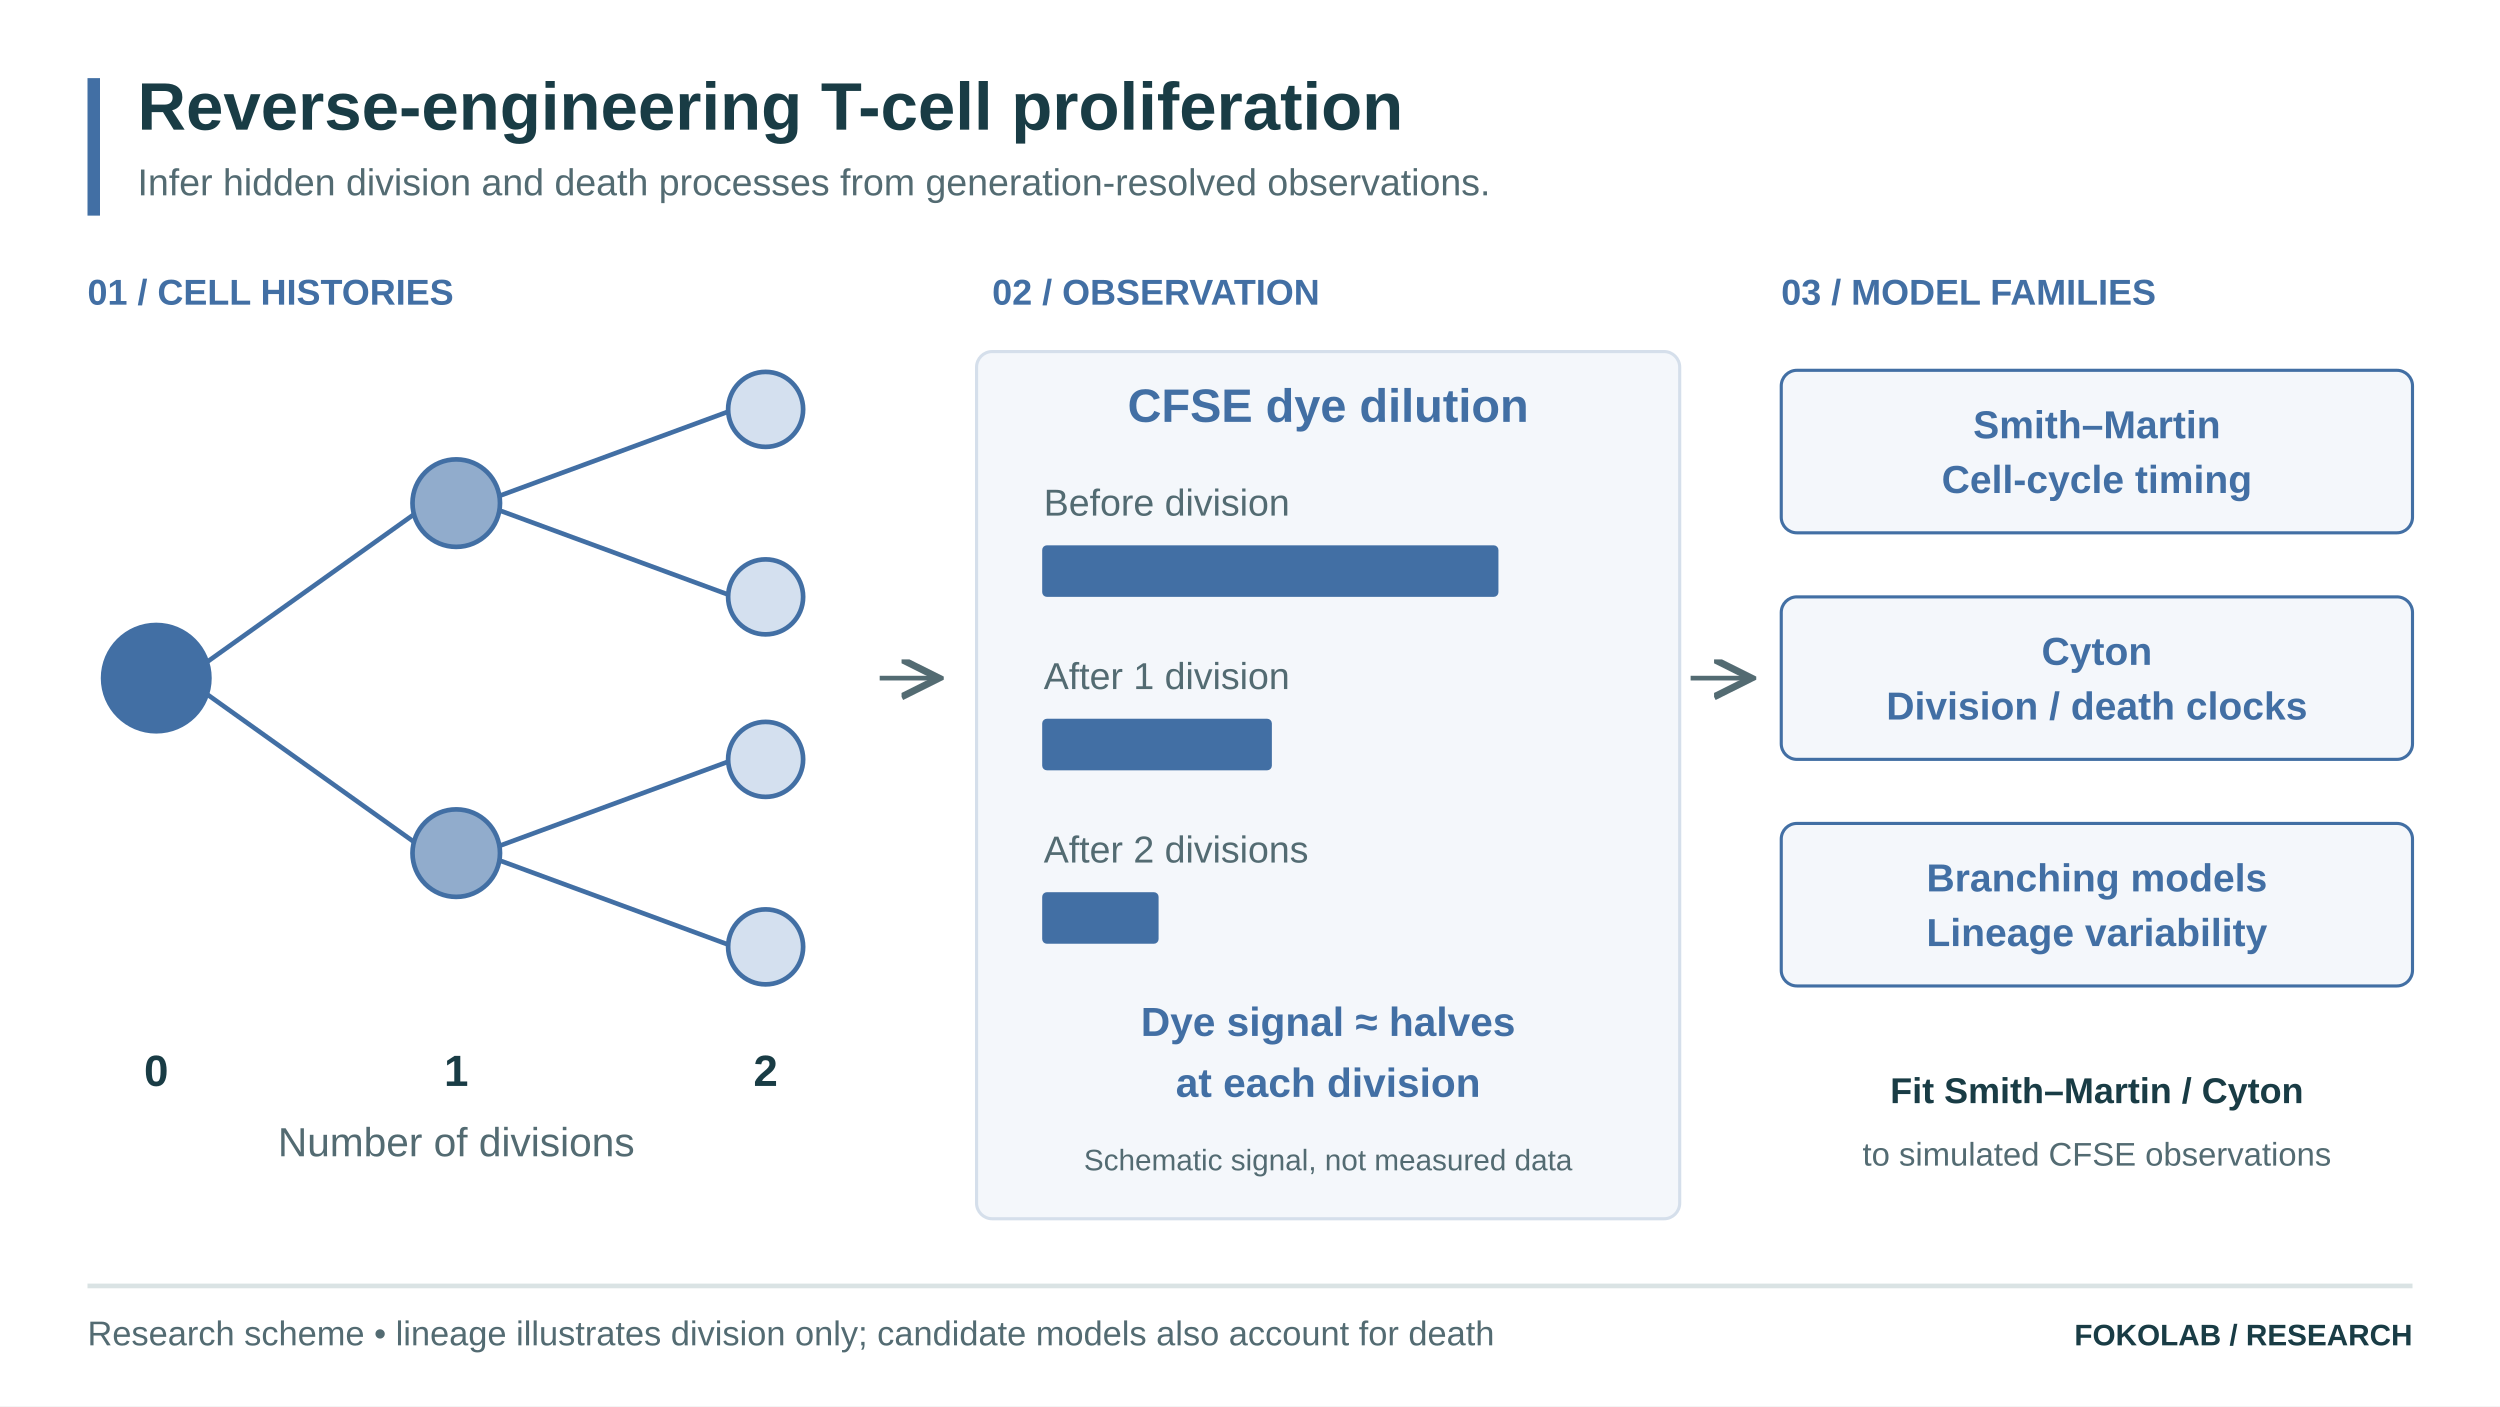
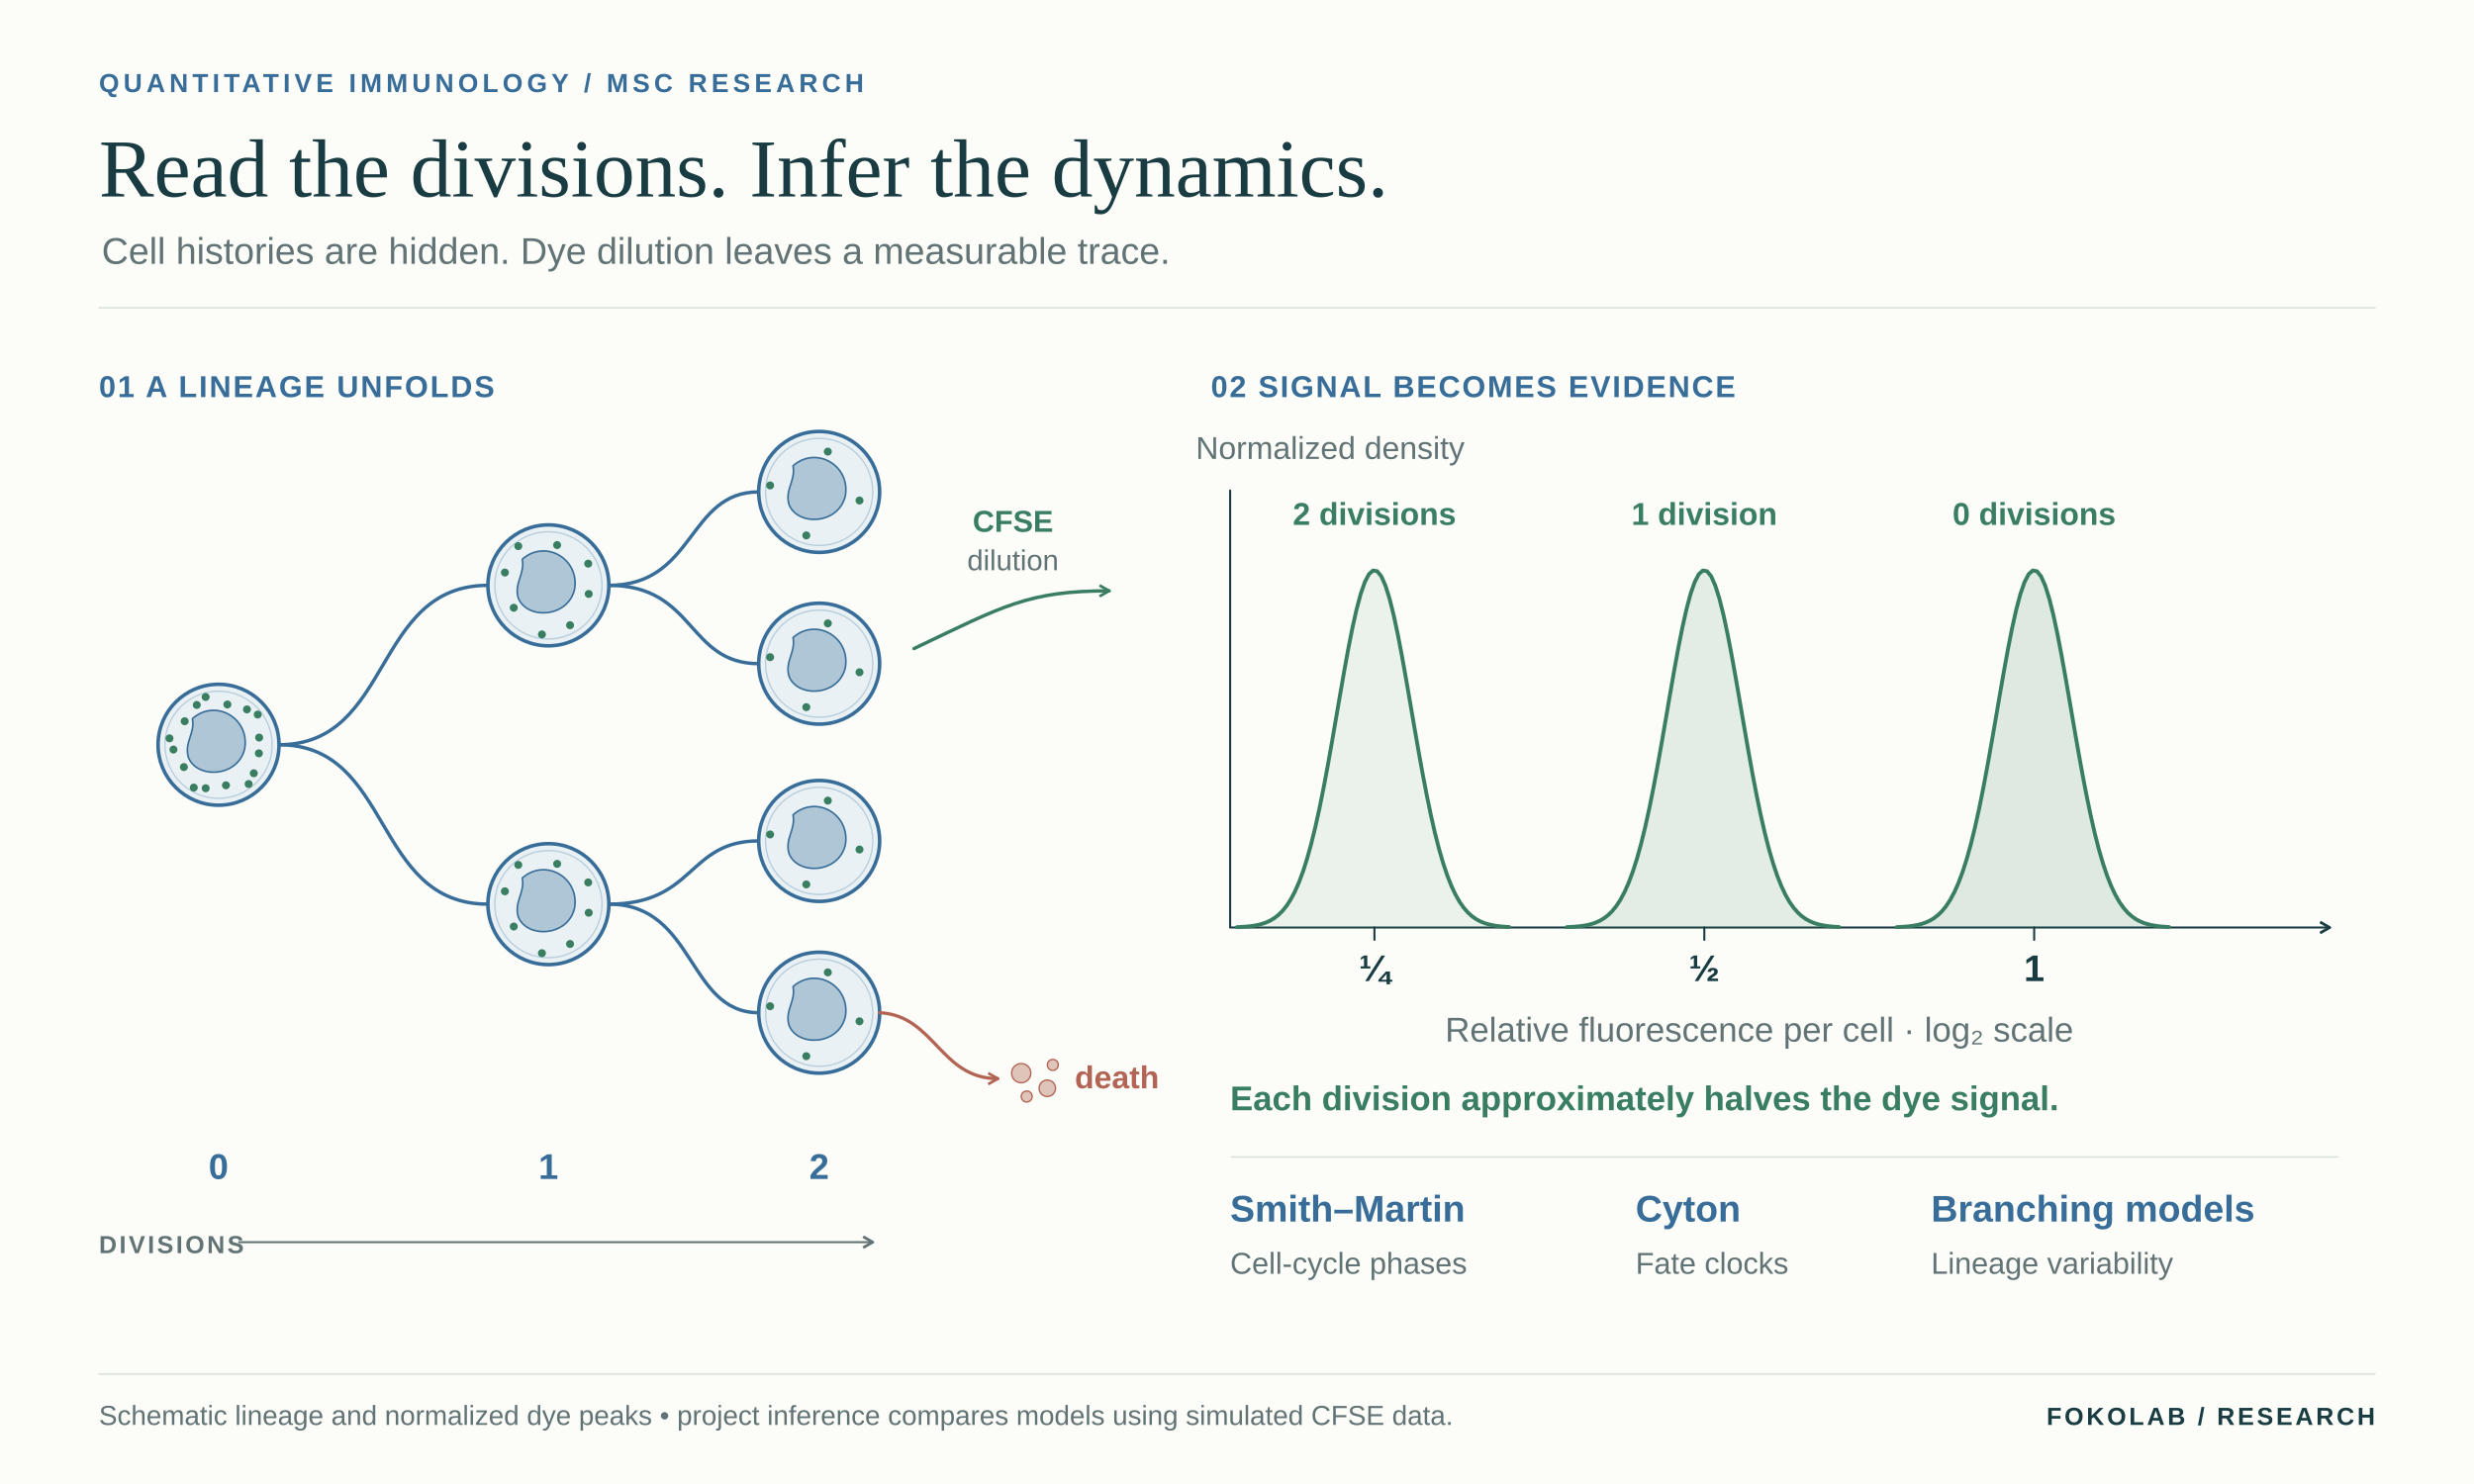
- <svg xmlns="http://www.w3.org/2000/svg" width="1600" height="900" viewBox="0 0 1600 900" role="img" aria-labelledby="title desc">
+ <svg xmlns="http://www.w3.org/2000/svg" width="1800" height="1080" viewBox="0 0 1800 1080" role="img" aria-labelledby="title desc">
  <defs>
-     <marker id="arrow" markerWidth="9" markerHeight="9" refX="8" refY="4" orient="auto">
-       <path d="M0 0 L8 4 L0 8" fill="none" stroke="#536B72" stroke-width="1.5" />
+     <marker id="a183C42" markerWidth="10" markerHeight="10" refX="8" refY="5" orient="auto" markerUnits="userSpaceOnUse">
+       <path d="M1 1L8 5L1 9" fill="none" stroke="#183C42" stroke-width="2" stroke-linejoin="round" />
+     </marker>
+     <marker id="a617375" markerWidth="10" markerHeight="10" refX="8" refY="5" orient="auto" markerUnits="userSpaceOnUse">
+       <path d="M1 1L8 5L1 9" fill="none" stroke="#617375" stroke-width="2" stroke-linejoin="round" />
+     </marker>
+     <marker id="a397E61" markerWidth="10" markerHeight="10" refX="8" refY="5" orient="auto" markerUnits="userSpaceOnUse">
+       <path d="M1 1L8 5L1 9" fill="none" stroke="#397E61" stroke-width="2" stroke-linejoin="round" />
+     </marker>
+     <marker id="a376D98" markerWidth="10" markerHeight="10" refX="8" refY="5" orient="auto" markerUnits="userSpaceOnUse">
+       <path d="M1 1L8 5L1 9" fill="none" stroke="#376D98" stroke-width="2" stroke-linejoin="round" />
+     </marker>
+     <marker id="aB77924" markerWidth="10" markerHeight="10" refX="8" refY="5" orient="auto" markerUnits="userSpaceOnUse">
+       <path d="M1 1L8 5L1 9" fill="none" stroke="#B77924" stroke-width="2" stroke-linejoin="round" />
+     </marker>
+     <marker id="aB36555" markerWidth="10" markerHeight="10" refX="8" refY="5" orient="auto" markerUnits="userSpaceOnUse">
+       <path d="M1 1L8 5L1 9" fill="none" stroke="#B36555" stroke-width="2" stroke-linejoin="round" />
    </marker>
  </defs>
-   <rect width="1600" height="900" fill="#FFF" />
-   <rect x="56" y="50" width="8" height="88" fill="#426FA4" />
-   <text x="88" y="83" fill="#193C45" font-family="Arial, Helvetica, sans-serif" font-size="43" font-weight="700" text-anchor="start">Reverse-engineering T-cell proliferation</text>
-   <text x="88" y="125" fill="#536B72" font-family="Arial, Helvetica, sans-serif" font-size="24" font-weight="400" text-anchor="start">Infer hidden division and death processes from generation-resolved observations.</text>
-   <text x="56" y="195" fill="#426FA4" font-family="Arial, Helvetica, sans-serif" font-size="23" font-weight="700" text-anchor="start">01 / CELL HISTORIES</text>
-   <text x="635" y="195" fill="#426FA4" font-family="Arial, Helvetica, sans-serif" font-size="23" font-weight="700" text-anchor="start">02 / OBSERVATION</text>
-   <text x="1140" y="195" fill="#426FA4" font-family="Arial, Helvetica, sans-serif" font-size="23" font-weight="700" text-anchor="start">03 / MODEL FAMILIES</text>
-   <path d="M118 434 L275 322" fill="none" stroke="#426FA4" stroke-width="3" />
-   <path d="M118 434 L275 546" fill="none" stroke="#426FA4" stroke-width="3" />
-   <path d="M307 322 L470 262" fill="none" stroke="#426FA4" stroke-width="3" />
-   <path d="M307 322 L470 382" fill="none" stroke="#426FA4" stroke-width="3" />
-   <path d="M307 546 L470 486" fill="none" stroke="#426FA4" stroke-width="3" />
-   <path d="M307 546 L470 606" fill="none" stroke="#426FA4" stroke-width="3" />
-   <circle cx="100" cy="434" r="34" fill="#426FA4" stroke="#426FA4" stroke-width="3" />
-   <circle cx="292" cy="322" r="28" fill="#91ACCC" stroke="#426FA4" stroke-width="3" />
-   <circle cx="292" cy="546" r="28" fill="#91ACCC" stroke="#426FA4" stroke-width="3" />
-   <circle cx="490" cy="262" r="24" fill="#D4E0EF" stroke="#426FA4" stroke-width="3" />
-   <circle cx="490" cy="382" r="24" fill="#D4E0EF" stroke="#426FA4" stroke-width="3" />
-   <circle cx="490" cy="486" r="24" fill="#D4E0EF" stroke="#426FA4" stroke-width="3" />
-   <circle cx="490" cy="606" r="24" fill="#D4E0EF" stroke="#426FA4" stroke-width="3" />
-   <text x="100" y="695" fill="#193C45" font-family="Arial, Helvetica, sans-serif" font-size="28" font-weight="600" text-anchor="middle">0</text>
-   <text x="292" y="695" fill="#193C45" font-family="Arial, Helvetica, sans-serif" font-size="28" font-weight="600" text-anchor="middle">1</text>
-   <text x="490" y="695" fill="#193C45" font-family="Arial, Helvetica, sans-serif" font-size="28" font-weight="600" text-anchor="middle">2</text>
-   <text x="292" y="740" fill="#536B72" font-family="Arial, Helvetica, sans-serif" font-size="26" font-weight="400" text-anchor="middle">Number of divisions</text>
-   <path d="M563 434 L601 434" fill="none" stroke="#536B72" stroke-width="3" marker-end="url(#arrow)" />
-   <rect x="625" y="225" width="450" height="555" rx="10" fill="#F4F7FB" stroke="#D5DFEB" stroke-width="2" />
-   <text x="850" y="270" fill="#426FA4" font-family="Arial, Helvetica, sans-serif" font-size="30" font-weight="700" text-anchor="middle">CFSE dye dilution</text>
-   <text x="668" y="330" fill="#536B72" font-family="Arial, Helvetica, sans-serif" font-size="24" font-weight="400" text-anchor="start">Before division</text>
-   <rect x="668" y="350" width="290" height="31" rx="2" fill="#426FA4" stroke="#426FA4" stroke-width="2" />
-   <text x="668" y="441" fill="#536B72" font-family="Arial, Helvetica, sans-serif" font-size="24" font-weight="400" text-anchor="start">After 1 division</text>
-   <rect x="668" y="461" width="145" height="31" rx="2" fill="#426FA4" stroke="#426FA4" stroke-width="2" />
-   <text x="668" y="552" fill="#536B72" font-family="Arial, Helvetica, sans-serif" font-size="24" font-weight="400" text-anchor="start">After 2 divisions</text>
-   <rect x="668" y="572" width="72.5" height="31" rx="2" fill="#426FA4" stroke="#426FA4" stroke-width="2" />
-   <text x="850" y="663" fill="#426FA4" font-family="Arial, Helvetica, sans-serif" font-size="26" font-weight="600" text-anchor="middle">Dye signal ≈ halves</text>
-   <text x="850" y="702" fill="#426FA4" font-family="Arial, Helvetica, sans-serif" font-size="26" font-weight="600" text-anchor="middle">at each division</text>
-   <text x="850" y="749" fill="#536B72" font-family="Arial, Helvetica, sans-serif" font-size="19" font-weight="400" text-anchor="middle">Schematic signal, not measured data</text>
-   <path d="M1082 434 L1121 434" fill="none" stroke="#536B72" stroke-width="3" marker-end="url(#arrow)" />
-   <rect x="1140" y="237" width="404" height="104" rx="10" fill="#F4F7FB" stroke="#426FA4" stroke-width="2" />
-   <text x="1342.0" y="280.5" fill="#426FA4" font-family="Arial, Helvetica, sans-serif" font-size="25" font-weight="600" text-anchor="middle">Smith–Martin</text>
-   <text x="1342.0" y="315.5" fill="#426FA4" font-family="Arial, Helvetica, sans-serif" font-size="25" font-weight="600" text-anchor="middle">Cell-cycle timing</text>
-   <rect x="1140" y="382" width="404" height="104" rx="10" fill="#F4F7FB" stroke="#426FA4" stroke-width="2" />
-   <text x="1342.0" y="425.5" fill="#426FA4" font-family="Arial, Helvetica, sans-serif" font-size="25" font-weight="600" text-anchor="middle">Cyton</text>
-   <text x="1342.0" y="460.5" fill="#426FA4" font-family="Arial, Helvetica, sans-serif" font-size="25" font-weight="600" text-anchor="middle">Division / death clocks</text>
-   <rect x="1140" y="527" width="404" height="104" rx="10" fill="#F4F7FB" stroke="#426FA4" stroke-width="2" />
-   <text x="1342.0" y="570.5" fill="#426FA4" font-family="Arial, Helvetica, sans-serif" font-size="25" font-weight="600" text-anchor="middle">Branching models</text>
-   <text x="1342.0" y="605.5" fill="#426FA4" font-family="Arial, Helvetica, sans-serif" font-size="25" font-weight="600" text-anchor="middle">Lineage variability</text>
-   <text x="1342" y="706" fill="#193C45" font-family="Arial, Helvetica, sans-serif" font-size="23" font-weight="600" text-anchor="middle">Fit Smith–Martin / Cyton</text>
-   <text x="1342" y="746" fill="#536B72" font-family="Arial, Helvetica, sans-serif" font-size="21" font-weight="400" text-anchor="middle">to simulated CFSE observations</text>
-   <path d="M56 823 L1544 823" fill="none" stroke="#DAE3E4" stroke-width="3" />
-   <text x="56" y="861" fill="#536B72" font-family="Arial, Helvetica, sans-serif" font-size="22" font-weight="400" text-anchor="start">Research scheme • lineage illustrates division only; candidate models also account for death</text>
-   <text x="1544" y="861" fill="#193C45" font-family="Arial, Helvetica, sans-serif" font-size="19" font-weight="700" text-anchor="end">FOKOLAB / RESEARCH</text>
+   <path d="M0 0H1800V1080H0Z" fill="#FCFCF8" />
+   <text x="72" y="67" font-family="Arial, Helvetica, sans-serif" font-size="19" font-weight="700" fill="#376D98" text-anchor="start" letter-spacing="3">QUANTITATIVE IMMUNOLOGY  /  MSC RESEARCH</text>
+   <text x="72" y="143" font-family="Georgia, Times New Roman, serif" font-size="60" font-weight="400" fill="#183C42" text-anchor="start" letter-spacing="0">Read the divisions. Infer the dynamics.</text>
+   <text x="74" y="192" font-family="Arial, Helvetica, sans-serif" font-size="27" font-weight="400" fill="#617375" text-anchor="start" letter-spacing="0">Cell histories are hidden. Dye dilution leaves a measurable trace.</text>
+   <path d="M72 224H1728" fill="none" stroke="#D6DEDA" stroke-width="1" stroke-linecap="round" stroke-linejoin="round" opacity="1" />
+   <text x="72" y="289" font-family="Arial, Helvetica, sans-serif" font-size="22" font-weight="700" fill="#376D98" text-anchor="start" letter-spacing="1.4">01   A LINEAGE UNFOLDS</text>
+   <path d="M203 542C286 542 271 426 355 426" fill="none" stroke="#376D98" stroke-width="2.5" stroke-linecap="round" stroke-linejoin="round" opacity="1" />
+   <path d="M203 542C286 542 271 658 355 658" fill="none" stroke="#376D98" stroke-width="2.5" stroke-linecap="round" stroke-linejoin="round" opacity="1" />
+   <path d="M443 426C506 426 500 358 552 358" fill="none" stroke="#376D98" stroke-width="2.5" stroke-linecap="round" stroke-linejoin="round" opacity="1" />
+   <path d="M443 426C506 426 500 483 552 483" fill="none" stroke="#376D98" stroke-width="2.5" stroke-linecap="round" stroke-linejoin="round" opacity="1" />
+   <path d="M443 658C506 658 500 612 552 612" fill="none" stroke="#376D98" stroke-width="2.5" stroke-linecap="round" stroke-linejoin="round" opacity="1" />
+   <path d="M443 658C506 658 500 737 552 737" fill="none" stroke="#376D98" stroke-width="2.5" stroke-linecap="round" stroke-linejoin="round" opacity="1" />
+   <ellipse cx="159" cy="542" rx="44" ry="44" fill="#EAF1F4" stroke="#376D98" stroke-width="2.6" transform="rotate(0 159 542)" />
+   <ellipse cx="159" cy="542" rx="39" ry="39" fill="none" stroke="#B9CDDA" stroke-width="1" transform="rotate(0 159 542)" />
+   <path d="M140 523C157 508 182 523 178 545C173 566 143 567 137 551C134 540 142 534 140 523Z" fill="#AFC6D6" stroke="#376D98" stroke-width="1.2" stroke-linecap="round" stroke-linejoin="round" opacity="1" />
+   <ellipse cx="188.341" cy="548.254" rx="2.9" ry="2.9" fill="#397E61" stroke="none" stroke-width="2" transform="rotate(0 188.3409 548.2538)" />
+   <ellipse cx="184.652" cy="562.76" rx="2.9" ry="2.9" fill="#397E61" stroke="none" stroke-width="2" transform="rotate(0 184.6518 562.7601)" />
+   <ellipse cx="180.897" cy="570.575" rx="2.9" ry="2.9" fill="#397E61" stroke="none" stroke-width="2" transform="rotate(0 180.8966 570.5751)" />
+   <ellipse cx="164.406" cy="571.509" rx="2.9" ry="2.9" fill="#397E61" stroke="none" stroke-width="2" transform="rotate(0 164.4059 571.5089)" />
+   <ellipse cx="149.661" cy="573.651" rx="2.9" ry="2.9" fill="#397E61" stroke="none" stroke-width="2" transform="rotate(0 149.6612 573.651)" />
+   <ellipse cx="141.002" cy="573.178" rx="2.9" ry="2.9" fill="#397E61" stroke="none" stroke-width="2" transform="rotate(0 141.0023 573.1782)" />
+   <ellipse cx="133.781" cy="558.249" rx="2.9" ry="2.9" fill="#397E61" stroke="none" stroke-width="2" transform="rotate(0 133.7814 558.2488)" />
+   <ellipse cx="126.187" cy="545.511" rx="2.9" ry="2.9" fill="#397E61" stroke="none" stroke-width="2" transform="rotate(0 126.1873 545.5105)" />
+   <ellipse cx="123.304" cy="537.329" rx="2.9" ry="2.9" fill="#397E61" stroke="none" stroke-width="2" transform="rotate(0 123.3043 537.3289)" />
+   <ellipse cx="134.363" cy="524.882" rx="2.9" ry="2.9" fill="#397E61" stroke="none" stroke-width="2" transform="rotate(0 134.3632 524.882)" />
+   <ellipse cx="143.176" cy="513.041" rx="2.9" ry="2.9" fill="#397E61" stroke="none" stroke-width="2" transform="rotate(0 143.1761 513.0413)" />
+   <ellipse cx="149.632" cy="507.24" rx="2.9" ry="2.9" fill="#397E61" stroke="none" stroke-width="2" transform="rotate(0 149.6315 507.2404)" />
+   <ellipse cx="165.431" cy="512.697" rx="2.9" ry="2.9" fill="#397E61" stroke="none" stroke-width="2" transform="rotate(0 165.4312 512.6974)" />
+   <ellipse cx="179.677" cy="516.281" rx="2.9" ry="2.9" fill="#397E61" stroke="none" stroke-width="2" transform="rotate(0 179.6772 516.2812)" />
+   <ellipse cx="187.514" cy="520.024" rx="2.9" ry="2.9" fill="#397E61" stroke="none" stroke-width="2" transform="rotate(0 187.514 520.0238)" />
+   <ellipse cx="188.541" cy="536.773" rx="2.9" ry="2.9" fill="#397E61" stroke="none" stroke-width="2" transform="rotate(0 188.5411 536.7726)" />
+   <ellipse cx="399" cy="426" rx="44" ry="44" fill="#EAF1F4" stroke="#376D98" stroke-width="2.6" transform="rotate(0 399 426)" />
+   <ellipse cx="399" cy="426" rx="39" ry="39" fill="none" stroke="#B9CDDA" stroke-width="1" transform="rotate(0 399 426)" />
+   <path d="M380 407C397 392 422 407 418 429C413 450 383 451 377 435C374 424 382 418 380 407Z" fill="#AFC6D6" stroke="#376D98" stroke-width="1.2" stroke-linecap="round" stroke-linejoin="round" opacity="1" />
+   <ellipse cx="428.341" cy="432.254" rx="2.9" ry="2.9" fill="#397E61" stroke="none" stroke-width="2" transform="rotate(0 428.3409 432.2538)" />
+   <ellipse cx="414.755" cy="454.996" rx="2.9" ry="2.9" fill="#397E61" stroke="none" stroke-width="2" transform="rotate(0 414.7547 454.9964)" />
+   <ellipse cx="394.278" cy="461.689" rx="2.9" ry="2.9" fill="#397E61" stroke="none" stroke-width="2" transform="rotate(0 394.2776 461.6889)" />
+   <ellipse cx="373.806" cy="442.287" rx="2.9" ry="2.9" fill="#397E61" stroke="none" stroke-width="2" transform="rotate(0 373.8061 442.287)" />
+   <ellipse cx="367.349" cy="416.661" rx="2.9" ry="2.9" fill="#397E61" stroke="none" stroke-width="2" transform="rotate(0 367.349 416.6612)" />
+   <ellipse cx="377.083" cy="397.441" rx="2.9" ry="2.9" fill="#397E61" stroke="none" stroke-width="2" transform="rotate(0 377.0825 397.4409)" />
+   <ellipse cx="405.343" cy="396.678" rx="2.9" ry="2.9" fill="#397E61" stroke="none" stroke-width="2" transform="rotate(0 405.3426 396.6781)" />
+   <ellipse cx="427.972" cy="410.2" rx="2.9" ry="2.9" fill="#397E61" stroke="none" stroke-width="2" transform="rotate(0 427.9716 410.1998)" />
+   <ellipse cx="399" cy="658" rx="44" ry="44" fill="#EAF1F4" stroke="#376D98" stroke-width="2.6" transform="rotate(0 399 658)" />
+   <ellipse cx="399" cy="658" rx="39" ry="39" fill="none" stroke="#B9CDDA" stroke-width="1" transform="rotate(0 399 658)" />
+   <path d="M380 639C397 624 422 639 418 661C413 682 383 683 377 667C374 656 382 650 380 639Z" fill="#AFC6D6" stroke="#376D98" stroke-width="1.2" stroke-linecap="round" stroke-linejoin="round" opacity="1" />
+   <ellipse cx="428.341" cy="664.254" rx="2.9" ry="2.9" fill="#397E61" stroke="none" stroke-width="2" transform="rotate(0 428.3409 664.2538)" />
+   <ellipse cx="414.755" cy="686.996" rx="2.9" ry="2.9" fill="#397E61" stroke="none" stroke-width="2" transform="rotate(0 414.7547 686.9964)" />
+   <ellipse cx="394.278" cy="693.689" rx="2.9" ry="2.9" fill="#397E61" stroke="none" stroke-width="2" transform="rotate(0 394.2776 693.6889)" />
+   <ellipse cx="373.806" cy="674.287" rx="2.9" ry="2.9" fill="#397E61" stroke="none" stroke-width="2" transform="rotate(0 373.8061 674.287)" />
+   <ellipse cx="367.349" cy="648.661" rx="2.9" ry="2.9" fill="#397E61" stroke="none" stroke-width="2" transform="rotate(0 367.349 648.6612)" />
+   <ellipse cx="377.083" cy="629.441" rx="2.9" ry="2.9" fill="#397E61" stroke="none" stroke-width="2" transform="rotate(0 377.0825 629.4409)" />
+   <ellipse cx="405.343" cy="628.678" rx="2.9" ry="2.9" fill="#397E61" stroke="none" stroke-width="2" transform="rotate(0 405.3426 628.6781)" />
+   <ellipse cx="427.972" cy="642.2" rx="2.9" ry="2.9" fill="#397E61" stroke="none" stroke-width="2" transform="rotate(0 427.9716 642.1998)" />
+   <ellipse cx="596" cy="358" rx="44" ry="44" fill="#EAF1F4" stroke="#376D98" stroke-width="2.6" transform="rotate(0 596 358)" />
+   <ellipse cx="596" cy="358" rx="39" ry="39" fill="none" stroke="#B9CDDA" stroke-width="1" transform="rotate(0 596 358)" />
+   <path d="M577 339C594 324 619 339 615 361C610 382 580 383 574 367C571 356 579 350 577 339Z" fill="#AFC6D6" stroke="#376D98" stroke-width="1.2" stroke-linecap="round" stroke-linejoin="round" opacity="1" />
+   <ellipse cx="625.341" cy="364.254" rx="2.9" ry="2.9" fill="#397E61" stroke="none" stroke-width="2" transform="rotate(0 625.3409 364.2538)" />
+   <ellipse cx="586.637" cy="389.644" rx="2.9" ry="2.9" fill="#397E61" stroke="none" stroke-width="2" transform="rotate(0 586.6367 389.6438)" />
+   <ellipse cx="560.311" cy="353.278" rx="2.9" ry="2.9" fill="#397E61" stroke="none" stroke-width="2" transform="rotate(0 560.3111 353.2776)" />
+   <ellipse cx="602.298" cy="328.669" rx="2.9" ry="2.9" fill="#397E61" stroke="none" stroke-width="2" transform="rotate(0 602.2982 328.6686)" />
+   <ellipse cx="596" cy="483" rx="44" ry="44" fill="#EAF1F4" stroke="#376D98" stroke-width="2.6" transform="rotate(0 596 483)" />
+   <ellipse cx="596" cy="483" rx="39" ry="39" fill="none" stroke="#B9CDDA" stroke-width="1" transform="rotate(0 596 483)" />
+   <path d="M577 464C594 449 619 464 615 486C610 507 580 508 574 492C571 481 579 475 577 464Z" fill="#AFC6D6" stroke="#376D98" stroke-width="1.2" stroke-linecap="round" stroke-linejoin="round" opacity="1" />
+   <ellipse cx="625.341" cy="489.254" rx="2.9" ry="2.9" fill="#397E61" stroke="none" stroke-width="2" transform="rotate(0 625.3409 489.2538)" />
+   <ellipse cx="586.637" cy="514.644" rx="2.9" ry="2.9" fill="#397E61" stroke="none" stroke-width="2" transform="rotate(0 586.6367 514.6438)" />
+   <ellipse cx="560.311" cy="478.278" rx="2.9" ry="2.9" fill="#397E61" stroke="none" stroke-width="2" transform="rotate(0 560.3111 478.2776)" />
+   <ellipse cx="602.298" cy="453.669" rx="2.9" ry="2.9" fill="#397E61" stroke="none" stroke-width="2" transform="rotate(0 602.2982 453.6686)" />
+   <ellipse cx="596" cy="612" rx="44" ry="44" fill="#EAF1F4" stroke="#376D98" stroke-width="2.6" transform="rotate(0 596 612)" />
+   <ellipse cx="596" cy="612" rx="39" ry="39" fill="none" stroke="#B9CDDA" stroke-width="1" transform="rotate(0 596 612)" />
+   <path d="M577 593C594 578 619 593 615 615C610 636 580 637 574 621C571 610 579 604 577 593Z" fill="#AFC6D6" stroke="#376D98" stroke-width="1.2" stroke-linecap="round" stroke-linejoin="round" opacity="1" />
+   <ellipse cx="625.341" cy="618.254" rx="2.9" ry="2.9" fill="#397E61" stroke="none" stroke-width="2" transform="rotate(0 625.3409 618.2538)" />
+   <ellipse cx="586.637" cy="643.644" rx="2.9" ry="2.9" fill="#397E61" stroke="none" stroke-width="2" transform="rotate(0 586.6367 643.6438)" />
+   <ellipse cx="560.311" cy="607.278" rx="2.9" ry="2.9" fill="#397E61" stroke="none" stroke-width="2" transform="rotate(0 560.3111 607.2776)" />
+   <ellipse cx="602.298" cy="582.669" rx="2.9" ry="2.9" fill="#397E61" stroke="none" stroke-width="2" transform="rotate(0 602.2982 582.6686)" />
+   <ellipse cx="596" cy="737" rx="44" ry="44" fill="#EAF1F4" stroke="#376D98" stroke-width="2.6" transform="rotate(0 596 737)" />
+   <ellipse cx="596" cy="737" rx="39" ry="39" fill="none" stroke="#B9CDDA" stroke-width="1" transform="rotate(0 596 737)" />
+   <path d="M577 718C594 703 619 718 615 740C610 761 580 762 574 746C571 735 579 729 577 718Z" fill="#AFC6D6" stroke="#376D98" stroke-width="1.2" stroke-linecap="round" stroke-linejoin="round" opacity="1" />
+   <ellipse cx="625.341" cy="743.254" rx="2.9" ry="2.9" fill="#397E61" stroke="none" stroke-width="2" transform="rotate(0 625.3409 743.2538)" />
+   <ellipse cx="586.637" cy="768.644" rx="2.9" ry="2.9" fill="#397E61" stroke="none" stroke-width="2" transform="rotate(0 586.6367 768.6438)" />
+   <ellipse cx="560.311" cy="732.278" rx="2.9" ry="2.9" fill="#397E61" stroke="none" stroke-width="2" transform="rotate(0 560.3111 732.2776)" />
+   <ellipse cx="602.298" cy="707.669" rx="2.9" ry="2.9" fill="#397E61" stroke="none" stroke-width="2" transform="rotate(0 602.2982 707.6686)" />
+   <path d="M640 737C680 739 684 785 726 785" fill="none" stroke="#B36555" stroke-width="2.4" stroke-linecap="round" stroke-linejoin="round" opacity="1" marker-end="url(#aB36555)" />
+   <ellipse cx="743" cy="781" rx="7" ry="7" fill="#DFC4BA" stroke="#B36555" stroke-width="1" transform="rotate(0 743 781)" />
+   <ellipse cx="762" cy="792" rx="6" ry="6" fill="#DFC4BA" stroke="#B36555" stroke-width="1" transform="rotate(0 762 792)" />
+   <ellipse cx="747" cy="798" rx="4" ry="4" fill="#DFC4BA" stroke="#B36555" stroke-width="1" transform="rotate(0 747 798)" />
+   <ellipse cx="766" cy="775" rx="4" ry="4" fill="#DFC4BA" stroke="#B36555" stroke-width="1" transform="rotate(0 766 775)" />
+   <text x="782" y="792" font-family="Arial, Helvetica, sans-serif" font-size="23" font-weight="600" fill="#B36555" text-anchor="start" letter-spacing="0">death</text>
+   <text x="159" y="858" font-family="Arial, Helvetica, sans-serif" font-size="26" font-weight="700" fill="#376D98" text-anchor="middle" letter-spacing="0">0</text>
+   <text x="399" y="858" font-family="Arial, Helvetica, sans-serif" font-size="26" font-weight="700" fill="#376D98" text-anchor="middle" letter-spacing="0">1</text>
+   <text x="596" y="858" font-family="Arial, Helvetica, sans-serif" font-size="26" font-weight="700" fill="#376D98" text-anchor="middle" letter-spacing="0">2</text>
+   <text x="72" y="912" font-family="Arial, Helvetica, sans-serif" font-size="18" font-weight="700" fill="#617375" text-anchor="start" letter-spacing="1.8">DIVISIONS</text>
+   <path d="M174 904H635" fill="none" stroke="#617375" stroke-width="1.5" stroke-linecap="round" stroke-linejoin="round" opacity="1" marker-end="url(#a617375)" />
+   <path d="M665 472C730 441 748 430 807 430" fill="none" stroke="#397E61" stroke-width="2.5" stroke-linecap="round" stroke-linejoin="round" opacity="1" marker-end="url(#a397E61)" />
+   <text x="737" y="387" font-family="Arial, Helvetica, sans-serif" font-size="22" font-weight="700" fill="#397E61" text-anchor="middle" letter-spacing="0">CFSE</text>
+   <text x="737" y="415" font-family="Arial, Helvetica, sans-serif" font-size="21" font-weight="400" fill="#617375" text-anchor="middle" letter-spacing="0">dilution</text>
+   <text x="881" y="289" font-family="Arial, Helvetica, sans-serif" font-size="22" font-weight="700" fill="#376D98" text-anchor="start" letter-spacing="1.3">02   SIGNAL BECOMES EVIDENCE</text>
+   <path d="M895 357V675H1695" fill="none" stroke="#183C42" stroke-width="1.5" stroke-linecap="round" stroke-linejoin="round" opacity="1" marker-end="url(#a183C42)" />
+   <text x="870" y="334" font-family="Arial, Helvetica, sans-serif" font-size="23" font-weight="400" fill="#617375" text-anchor="start" letter-spacing="0">Normalized density</text>
+   <path d="M900 675L900.00 674.73L903.00 674.59L906.00 674.39L909.00 674.11L912.00 673.72L915.00 673.17L918.00 672.42L921.00 671.40L924.00 670.05L927.00 668.28L930.00 665.98L933.00 663.04L936.00 659.34L939.00 654.74L942.00 649.12L945.00 642.35L948.00 634.31L951.00 624.91L954.00 614.09L957.00 601.85L960.00 588.23L963.00 573.33L966.00 557.34L969.00 540.50L972.00 523.14L975.00 505.64L978.00 488.45L981.00 472.03L984.00 456.87L987.00 443.46L990.00 432.23L993.00 423.59L996.00 417.84L999.00 415.18L1002.00 415.71L1005.00 419.42L1008.00 426.17L1011.00 435.71L1014.00 447.70L1017.00 461.75L1020.00 477.38L1023.00 494.12L1026.00 511.46L1029.00 528.96L1032.00 546.19L1035.00 562.78L1038.00 578.43L1041.00 592.92L1044.00 606.09L1047.00 617.85L1050.00 628.19L1053.00 637.13L1056.00 644.74L1059.00 651.12L1062.00 656.38L1065.00 660.66L1068.00 664.10L1071.00 666.81L1074.00 668.92L1077.00 670.54L1080.00 671.77L1083.00 672.69L1086.00 673.37L1089.00 673.86L1092.00 674.22L1095.00 674.47L1098.00 674.64L1100 675Z" fill="#8CB9A4" stroke="none" stroke-width="0" stroke-linecap="round" stroke-linejoin="round" opacity="0.15" />
+   <path d="M900.00 674.73L903.00 674.59L906.00 674.39L909.00 674.11L912.00 673.72L915.00 673.17L918.00 672.42L921.00 671.40L924.00 670.05L927.00 668.28L930.00 665.98L933.00 663.04L936.00 659.34L939.00 654.74L942.00 649.12L945.00 642.35L948.00 634.31L951.00 624.91L954.00 614.09L957.00 601.85L960.00 588.23L963.00 573.33L966.00 557.34L969.00 540.50L972.00 523.14L975.00 505.64L978.00 488.45L981.00 472.03L984.00 456.87L987.00 443.46L990.00 432.23L993.00 423.59L996.00 417.84L999.00 415.18L1002.00 415.71L1005.00 419.42L1008.00 426.17L1011.00 435.71L1014.00 447.70L1017.00 461.75L1020.00 477.38L1023.00 494.12L1026.00 511.46L1029.00 528.96L1032.00 546.19L1035.00 562.78L1038.00 578.43L1041.00 592.92L1044.00 606.09L1047.00 617.85L1050.00 628.19L1053.00 637.13L1056.00 644.74L1059.00 651.12L1062.00 656.38L1065.00 660.66L1068.00 664.10L1071.00 666.81L1074.00 668.92L1077.00 670.54L1080.00 671.77L1083.00 672.69L1086.00 673.37L1089.00 673.86L1092.00 674.22L1095.00 674.47L1098.00 674.64" fill="none" stroke="#397E61" stroke-width="2.8" stroke-linecap="round" stroke-linejoin="round" opacity="1" />
+   <text x="1000" y="382" font-family="Arial, Helvetica, sans-serif" font-size="23" font-weight="600" fill="#397E61" text-anchor="middle" letter-spacing="0">2 divisions</text>
+   <path d="M1000 675v9" fill="none" stroke="#183C42" stroke-width="1.5" stroke-linecap="round" stroke-linejoin="round" opacity="1" />
+   <text x="1000" y="714" font-family="Arial, Helvetica, sans-serif" font-size="27" font-weight="600" fill="#183C42" text-anchor="middle" letter-spacing="0">¼</text>
+   <path d="M1140 675L1140.00 674.73L1143.00 674.59L1146.00 674.39L1149.00 674.11L1152.00 673.72L1155.00 673.17L1158.00 672.42L1161.00 671.40L1164.00 670.05L1167.00 668.28L1170.00 665.98L1173.00 663.04L1176.00 659.34L1179.00 654.74L1182.00 649.12L1185.00 642.35L1188.00 634.31L1191.00 624.91L1194.00 614.09L1197.00 601.85L1200.00 588.23L1203.00 573.33L1206.00 557.34L1209.00 540.50L1212.00 523.14L1215.00 505.64L1218.00 488.45L1221.00 472.03L1224.00 456.87L1227.00 443.46L1230.00 432.23L1233.00 423.59L1236.00 417.84L1239.00 415.18L1242.00 415.71L1245.00 419.42L1248.00 426.17L1251.00 435.71L1254.00 447.70L1257.00 461.75L1260.00 477.38L1263.00 494.12L1266.00 511.46L1269.00 528.96L1272.00 546.19L1275.00 562.78L1278.00 578.43L1281.00 592.92L1284.00 606.09L1287.00 617.85L1290.00 628.19L1293.00 637.13L1296.00 644.74L1299.00 651.12L1302.00 656.38L1305.00 660.66L1308.00 664.10L1311.00 666.81L1314.00 668.92L1317.00 670.54L1320.00 671.77L1323.00 672.69L1326.00 673.37L1329.00 673.86L1332.00 674.22L1335.00 674.47L1338.00 674.64L1340 675Z" fill="#5F977B" stroke="none" stroke-width="0" stroke-linecap="round" stroke-linejoin="round" opacity="0.15" />
+   <path d="M1140.00 674.73L1143.00 674.59L1146.00 674.39L1149.00 674.11L1152.00 673.72L1155.00 673.17L1158.00 672.42L1161.00 671.40L1164.00 670.05L1167.00 668.28L1170.00 665.98L1173.00 663.04L1176.00 659.34L1179.00 654.74L1182.00 649.12L1185.00 642.35L1188.00 634.31L1191.00 624.91L1194.00 614.09L1197.00 601.85L1200.00 588.23L1203.00 573.33L1206.00 557.34L1209.00 540.50L1212.00 523.14L1215.00 505.64L1218.00 488.45L1221.00 472.03L1224.00 456.87L1227.00 443.46L1230.00 432.23L1233.00 423.59L1236.00 417.84L1239.00 415.18L1242.00 415.71L1245.00 419.42L1248.00 426.17L1251.00 435.71L1254.00 447.70L1257.00 461.75L1260.00 477.38L1263.00 494.12L1266.00 511.46L1269.00 528.96L1272.00 546.19L1275.00 562.78L1278.00 578.43L1281.00 592.92L1284.00 606.09L1287.00 617.85L1290.00 628.19L1293.00 637.13L1296.00 644.74L1299.00 651.12L1302.00 656.38L1305.00 660.66L1308.00 664.10L1311.00 666.81L1314.00 668.92L1317.00 670.54L1320.00 671.77L1323.00 672.69L1326.00 673.37L1329.00 673.86L1332.00 674.22L1335.00 674.47L1338.00 674.64" fill="none" stroke="#397E61" stroke-width="2.8" stroke-linecap="round" stroke-linejoin="round" opacity="1" />
+   <text x="1240" y="382" font-family="Arial, Helvetica, sans-serif" font-size="23" font-weight="600" fill="#397E61" text-anchor="middle" letter-spacing="0">1 division</text>
+   <path d="M1240 675v9" fill="none" stroke="#183C42" stroke-width="1.5" stroke-linecap="round" stroke-linejoin="round" opacity="1" />
+   <text x="1240" y="714" font-family="Arial, Helvetica, sans-serif" font-size="27" font-weight="600" fill="#183C42" text-anchor="middle" letter-spacing="0">½</text>
+   <path d="M1380 675L1380.00 674.73L1383.00 674.59L1386.00 674.39L1389.00 674.11L1392.00 673.72L1395.00 673.17L1398.00 672.42L1401.00 671.40L1404.00 670.05L1407.00 668.28L1410.00 665.98L1413.00 663.04L1416.00 659.34L1419.00 654.74L1422.00 649.12L1425.00 642.35L1428.00 634.31L1431.00 624.91L1434.00 614.09L1437.00 601.85L1440.00 588.23L1443.00 573.33L1446.00 557.34L1449.00 540.50L1452.00 523.14L1455.00 505.64L1458.00 488.45L1461.00 472.03L1464.00 456.87L1467.00 443.46L1470.00 432.23L1473.00 423.59L1476.00 417.84L1479.00 415.18L1482.00 415.71L1485.00 419.42L1488.00 426.17L1491.00 435.71L1494.00 447.70L1497.00 461.75L1500.00 477.38L1503.00 494.12L1506.00 511.46L1509.00 528.96L1512.00 546.19L1515.00 562.78L1518.00 578.43L1521.00 592.92L1524.00 606.09L1527.00 617.85L1530.00 628.19L1533.00 637.13L1536.00 644.74L1539.00 651.12L1542.00 656.38L1545.00 660.66L1548.00 664.10L1551.00 666.81L1554.00 668.92L1557.00 670.54L1560.00 671.77L1563.00 672.69L1566.00 673.37L1569.00 673.86L1572.00 674.22L1575.00 674.47L1578.00 674.64L1580 675Z" fill="#397E61" stroke="none" stroke-width="0" stroke-linecap="round" stroke-linejoin="round" opacity="0.15" />
+   <path d="M1380.00 674.73L1383.00 674.59L1386.00 674.39L1389.00 674.11L1392.00 673.72L1395.00 673.17L1398.00 672.42L1401.00 671.40L1404.00 670.05L1407.00 668.28L1410.00 665.98L1413.00 663.04L1416.00 659.34L1419.00 654.74L1422.00 649.12L1425.00 642.35L1428.00 634.31L1431.00 624.91L1434.00 614.09L1437.00 601.85L1440.00 588.23L1443.00 573.33L1446.00 557.34L1449.00 540.50L1452.00 523.14L1455.00 505.64L1458.00 488.45L1461.00 472.03L1464.00 456.87L1467.00 443.46L1470.00 432.23L1473.00 423.59L1476.00 417.84L1479.00 415.18L1482.00 415.71L1485.00 419.42L1488.00 426.17L1491.00 435.71L1494.00 447.70L1497.00 461.75L1500.00 477.38L1503.00 494.12L1506.00 511.46L1509.00 528.96L1512.00 546.19L1515.00 562.78L1518.00 578.43L1521.00 592.92L1524.00 606.09L1527.00 617.85L1530.00 628.19L1533.00 637.13L1536.00 644.74L1539.00 651.12L1542.00 656.38L1545.00 660.66L1548.00 664.10L1551.00 666.81L1554.00 668.92L1557.00 670.54L1560.00 671.77L1563.00 672.69L1566.00 673.37L1569.00 673.86L1572.00 674.22L1575.00 674.47L1578.00 674.64" fill="none" stroke="#397E61" stroke-width="2.8" stroke-linecap="round" stroke-linejoin="round" opacity="1" />
+   <text x="1480" y="382" font-family="Arial, Helvetica, sans-serif" font-size="23" font-weight="600" fill="#397E61" text-anchor="middle" letter-spacing="0">0 divisions</text>
+   <path d="M1480 675v9" fill="none" stroke="#183C42" stroke-width="1.5" stroke-linecap="round" stroke-linejoin="round" opacity="1" />
+   <text x="1480" y="714" font-family="Arial, Helvetica, sans-serif" font-size="27" font-weight="600" fill="#183C42" text-anchor="middle" letter-spacing="0">1</text>
+   <text x="1280" y="758" font-family="Arial, Helvetica, sans-serif" font-size="25" font-weight="400" fill="#617375" text-anchor="middle" letter-spacing="0">Relative fluorescence per cell  ·  log₂ scale</text>
+   <text x="895" y="808" font-family="Arial, Helvetica, sans-serif" font-size="25" font-weight="600" fill="#397E61" text-anchor="start" letter-spacing="0">Each division approximately halves the dye signal.</text>
+   <path d="M896 842H1701" fill="none" stroke="#D6DEDA" stroke-width="1" stroke-linecap="round" stroke-linejoin="round" opacity="1" />
+   <text x="895" y="889" font-family="Arial, Helvetica, sans-serif" font-size="27" font-weight="700" fill="#376D98" text-anchor="start" letter-spacing="0">Smith–Martin</text>
+   <text x="1190" y="889" font-family="Arial, Helvetica, sans-serif" font-size="27" font-weight="700" fill="#376D98" text-anchor="start" letter-spacing="0">Cyton</text>
+   <text x="1405" y="889" font-family="Arial, Helvetica, sans-serif" font-size="27" font-weight="700" fill="#376D98" text-anchor="start" letter-spacing="0">Branching models</text>
+   <text x="895" y="927" font-family="Arial, Helvetica, sans-serif" font-size="22" font-weight="400" fill="#617375" text-anchor="start" letter-spacing="0">Cell-cycle phases</text>
+   <text x="1190" y="927" font-family="Arial, Helvetica, sans-serif" font-size="22" font-weight="400" fill="#617375" text-anchor="start" letter-spacing="0">Fate clocks</text>
+   <text x="1405" y="927" font-family="Arial, Helvetica, sans-serif" font-size="22" font-weight="400" fill="#617375" text-anchor="start" letter-spacing="0">Lineage variability</text>
+   <path d="M72 1000H1728" fill="none" stroke="#D6DEDA" stroke-width="1" stroke-linecap="round" stroke-linejoin="round" opacity="1" />
+   <text x="72" y="1037" font-family="Arial, Helvetica, sans-serif" font-size="20" font-weight="400" fill="#617375" text-anchor="start" letter-spacing="0">Schematic lineage and normalized dye peaks • project inference compares models using simulated CFSE data.</text>
+   <text x="1728" y="1037" font-family="Arial, Helvetica, sans-serif" font-size="18" font-weight="700" fill="#183C42" text-anchor="end" letter-spacing="2">FOKOLAB  /  RESEARCH</text>
</svg>
